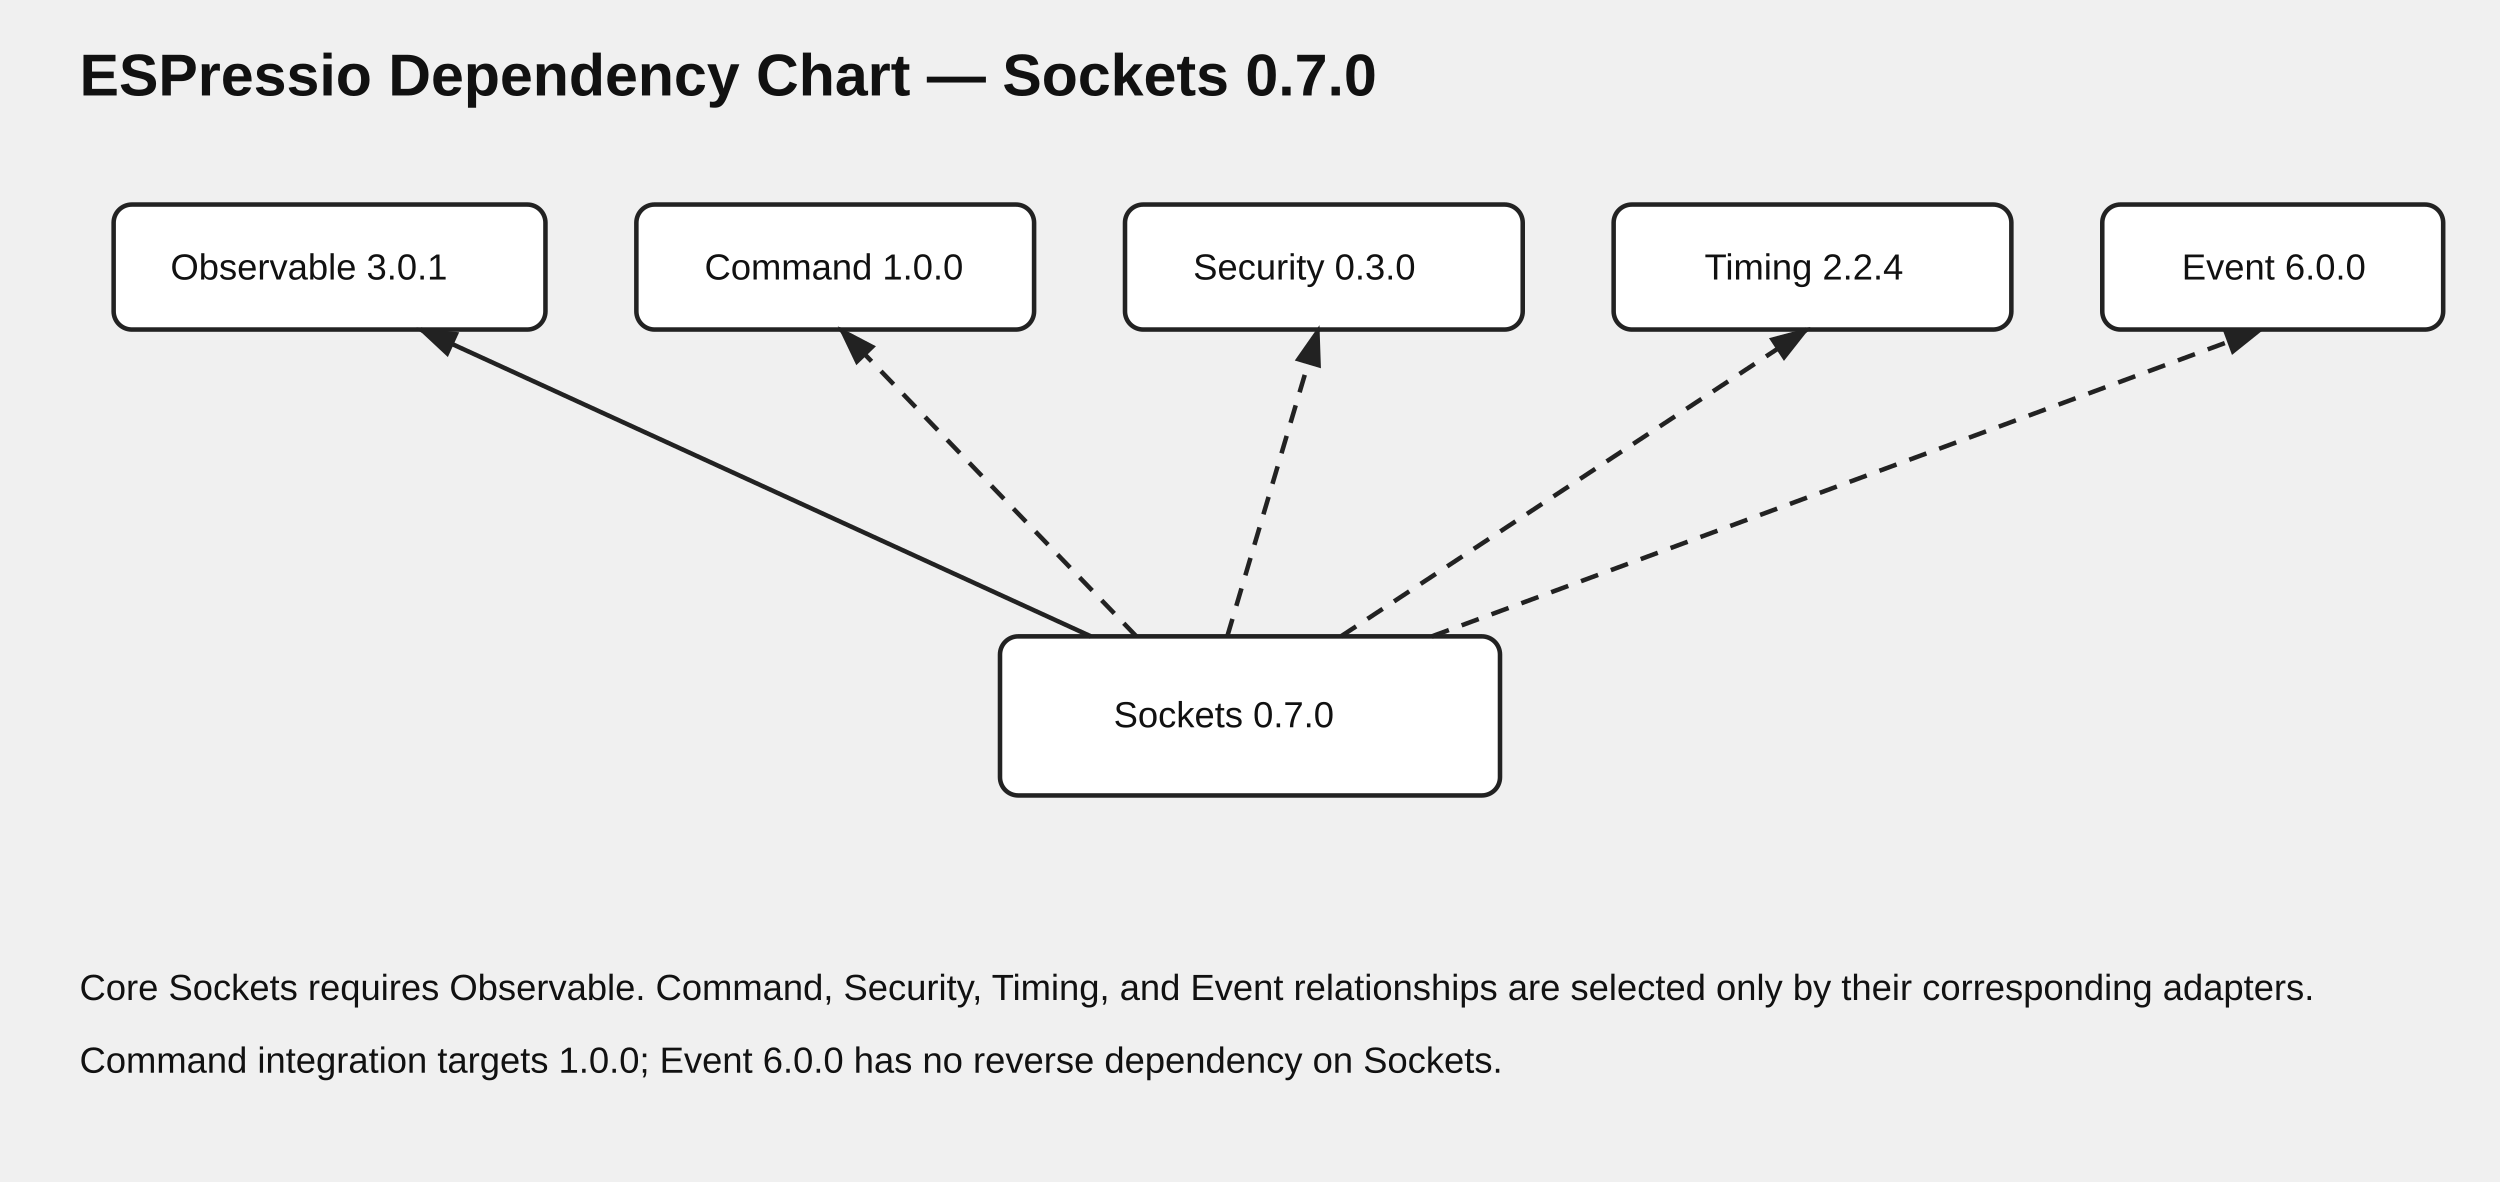
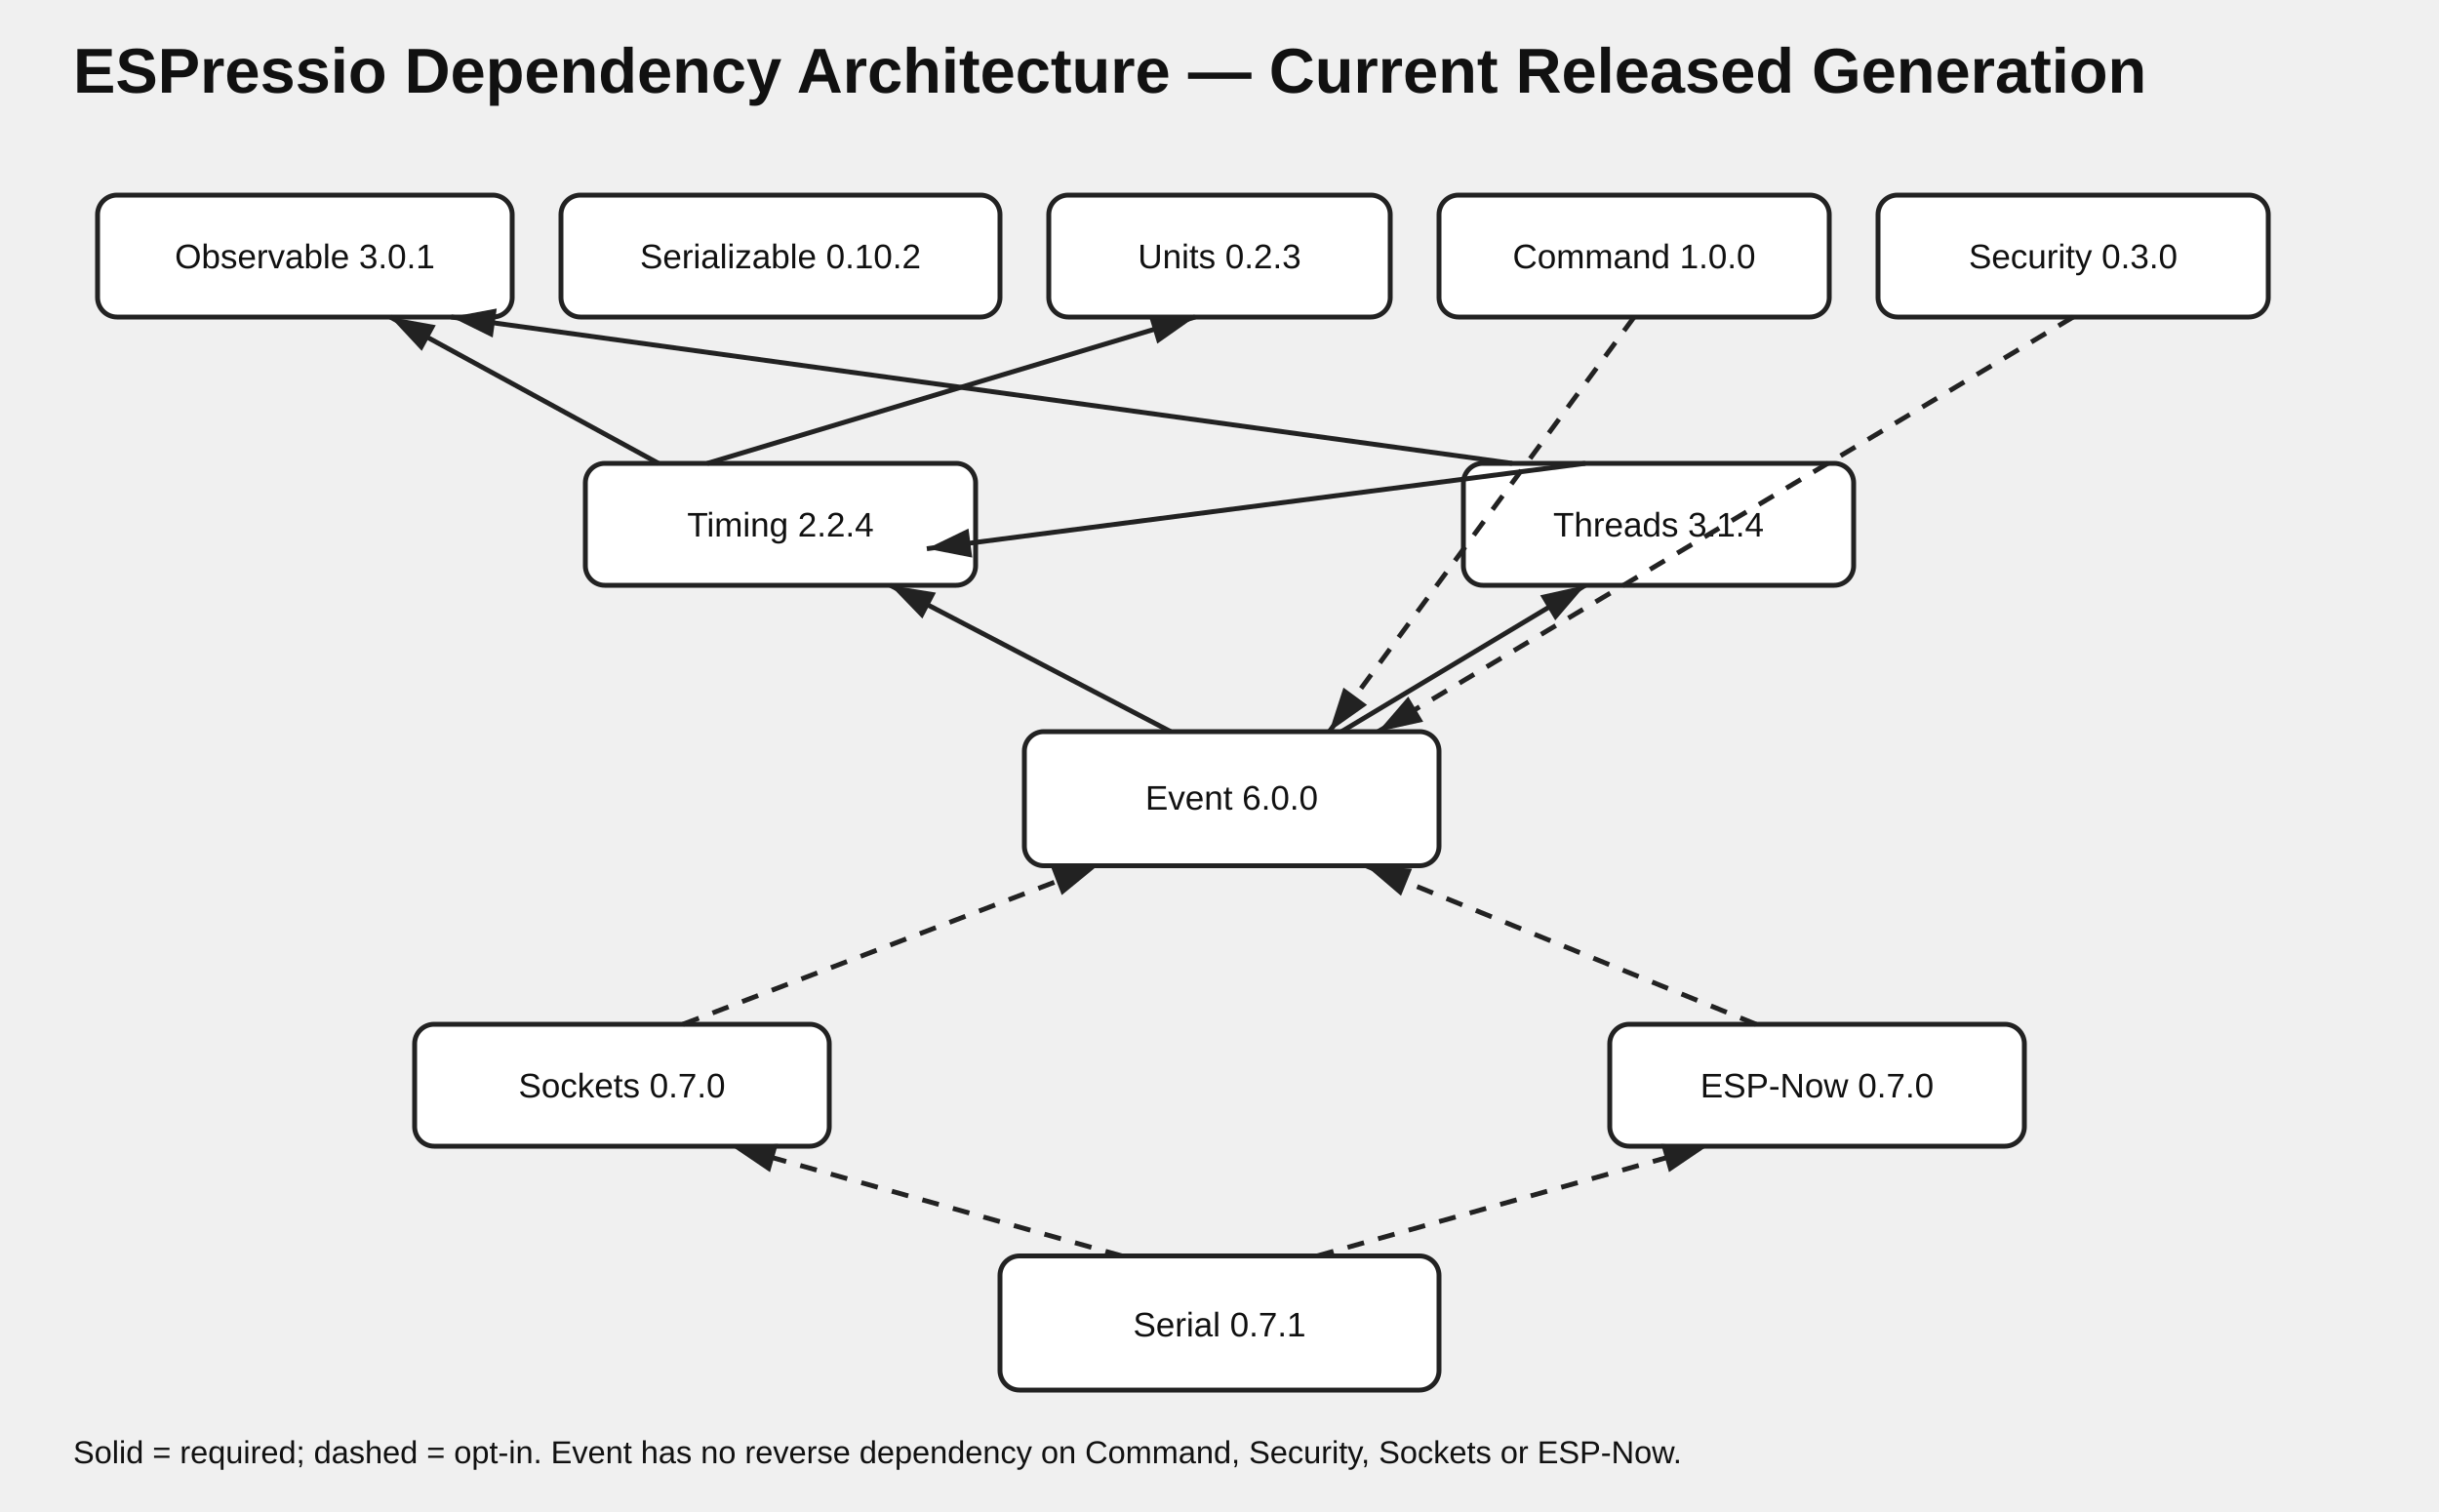
- <svg xmlns="http://www.w3.org/2000/svg" width="1100" height="520" viewBox="0 0 1100 520">
-   <style>text{font-family:Arial,sans-serif;fill:#111}.t{font-size:26px;font-weight:700}.n{fill:#fff;stroke:#222;stroke-width:2}.l{font-size:16px}.e{stroke:#222;stroke-width:2;fill:none;marker-end:url(#a)}.o{stroke-dasharray:8 6}</style>
+ <svg xmlns="http://www.w3.org/2000/svg" width="1000" height="620" viewBox="0 0 1000 620">
+   <style>text{font-family:Arial,sans-serif;fill:#111}.t{font-size:26px;font-weight:700}.n{fill:#fff;stroke:#222;stroke-width:2}.l{font-size:14px;text-anchor:middle}.e{stroke:#222;stroke-width:2;fill:none;marker-end:url(#a)}.o{stroke-dasharray:7 6}.note{font-size:13px}</style>
  <defs>
-     <marker id="a" markerWidth="10" markerHeight="10" refX="8" refY="3" orient="auto">
+     <marker id="a" markerWidth="10" markerHeight="10" refX="9" refY="3" orient="auto">
      <path d="M0,0 L0,6 L9,3 z" fill="#222" />
    </marker>
  </defs>
-   <text class="t" x="35" y="42">ESPressio Dependency Chart — Sockets 0.7.0</text>
-   <rect class="n" x="50" y="90" width="190" height="55" rx="8" />
-   <text class="l" x="75" y="123">Observable 3.0.1</text>
-   <rect class="n" x="280" y="90" width="175" height="55" rx="8" />
-   <text class="l" x="310" y="123">Command 1.0.0</text>
-   <rect class="n" x="495" y="90" width="175" height="55" rx="8" />
-   <text class="l" x="525" y="123">Security 0.3.0</text>
-   <rect class="n" x="710" y="90" width="175" height="55" rx="8" />
-   <text class="l" x="750" y="123">Timing 2.2.4</text>
-   <rect class="n" x="925" y="90" width="150" height="55" rx="8" />
-   <text class="l" x="960" y="123">Event 6.0.0</text>
-   <rect class="n" x="440" y="280" width="220" height="70" rx="8" />
-   <text class="l" x="490" y="320">Sockets 0.7.0</text>
-   <path class="e" d="M480 280 L185 145" />
-   <path class="e o" d="M500 280 L370 145" />
-   <path class="e o" d="M540 280 L580 145" />
-   <path class="e o" d="M590 280 L795 145" />
-   <path class="e o" d="M630 280 L995 145" />
-   <text class="l" x="35" y="440">Core Sockets requires Observable. Command, Security, Timing, and Event relationships are selected only by their corresponding adapters.</text>
-   <text class="l" x="35" y="472">Command integration targets 1.0.0; Event 6.0.0 has no reverse dependency on Sockets.</text>
+   <text class="t" x="30" y="38">ESPressio Dependency Architecture — Current Released Generation</text>
+   <rect class="n" x="40" y="80" width="170" height="50" rx="8" />
+   <text class="l" x="125" y="110">Observable 3.0.1</text>
+   <rect class="n" x="230" y="80" width="180" height="50" rx="8" />
+   <text class="l" x="320" y="110">Serializable 0.10.2</text>
+   <rect class="n" x="430" y="80" width="140" height="50" rx="8" />
+   <text class="l" x="500" y="110">Units 0.2.3</text>
+   <rect class="n" x="590" y="80" width="160" height="50" rx="8" />
+   <text class="l" x="670" y="110">Command 1.0.0</text>
+   <rect class="n" x="770" y="80" width="160" height="50" rx="8" />
+   <text class="l" x="850" y="110">Security 0.3.0</text>
+   <rect class="n" x="240" y="190" width="160" height="50" rx="8" />
+   <text class="l" x="320" y="220">Timing 2.2.4</text>
+   <rect class="n" x="600" y="190" width="160" height="50" rx="8" />
+   <text class="l" x="680" y="220">Threads 3.1.4</text>
+   <rect class="n" x="420" y="300" width="170" height="55" rx="8" />
+   <text class="l" x="505" y="332">Event 6.0.0</text>
+   <rect class="n" x="170" y="420" width="170" height="50" rx="8" />
+   <text class="l" x="255" y="450">Sockets 0.7.0</text>
+   <rect class="n" x="660" y="420" width="170" height="50" rx="8" />
+   <text class="l" x="745" y="450">ESP-Now 0.7.0</text>
+   <rect class="n" x="410" y="515" width="180" height="55" rx="8" />
+   <text class="l" x="500" y="548">Serial 0.7.1</text>
+   <path class="e" d="M290 190 L490 130" />
+   <path class="e" d="M270 190 L160 130" />
+   <path class="e" d="M650 190 L380 225" />
+   <path class="e" d="M620 190 L185 130" />
+   <path class="e" d="M480 300 L365 240" />
+   <path class="e" d="M550 300 L650 240" />
+   <path class="o e" d="M670 130 L545 300" />
+   <path class="o e" d="M850 130 L565 300" />
+   <path class="o e" d="M280 420 L450 355" />
+   <path class="o e" d="M720 420 L560 355" />
+   <path class="o e" d="M460 515 L300 470" />
+   <path class="o e" d="M540 515 L700 470" />
+   <text class="note" x="30" y="600">Solid = required; dashed = opt-in. Event has no reverse dependency on Command, Security, Sockets or ESP-Now.</text>
</svg>
